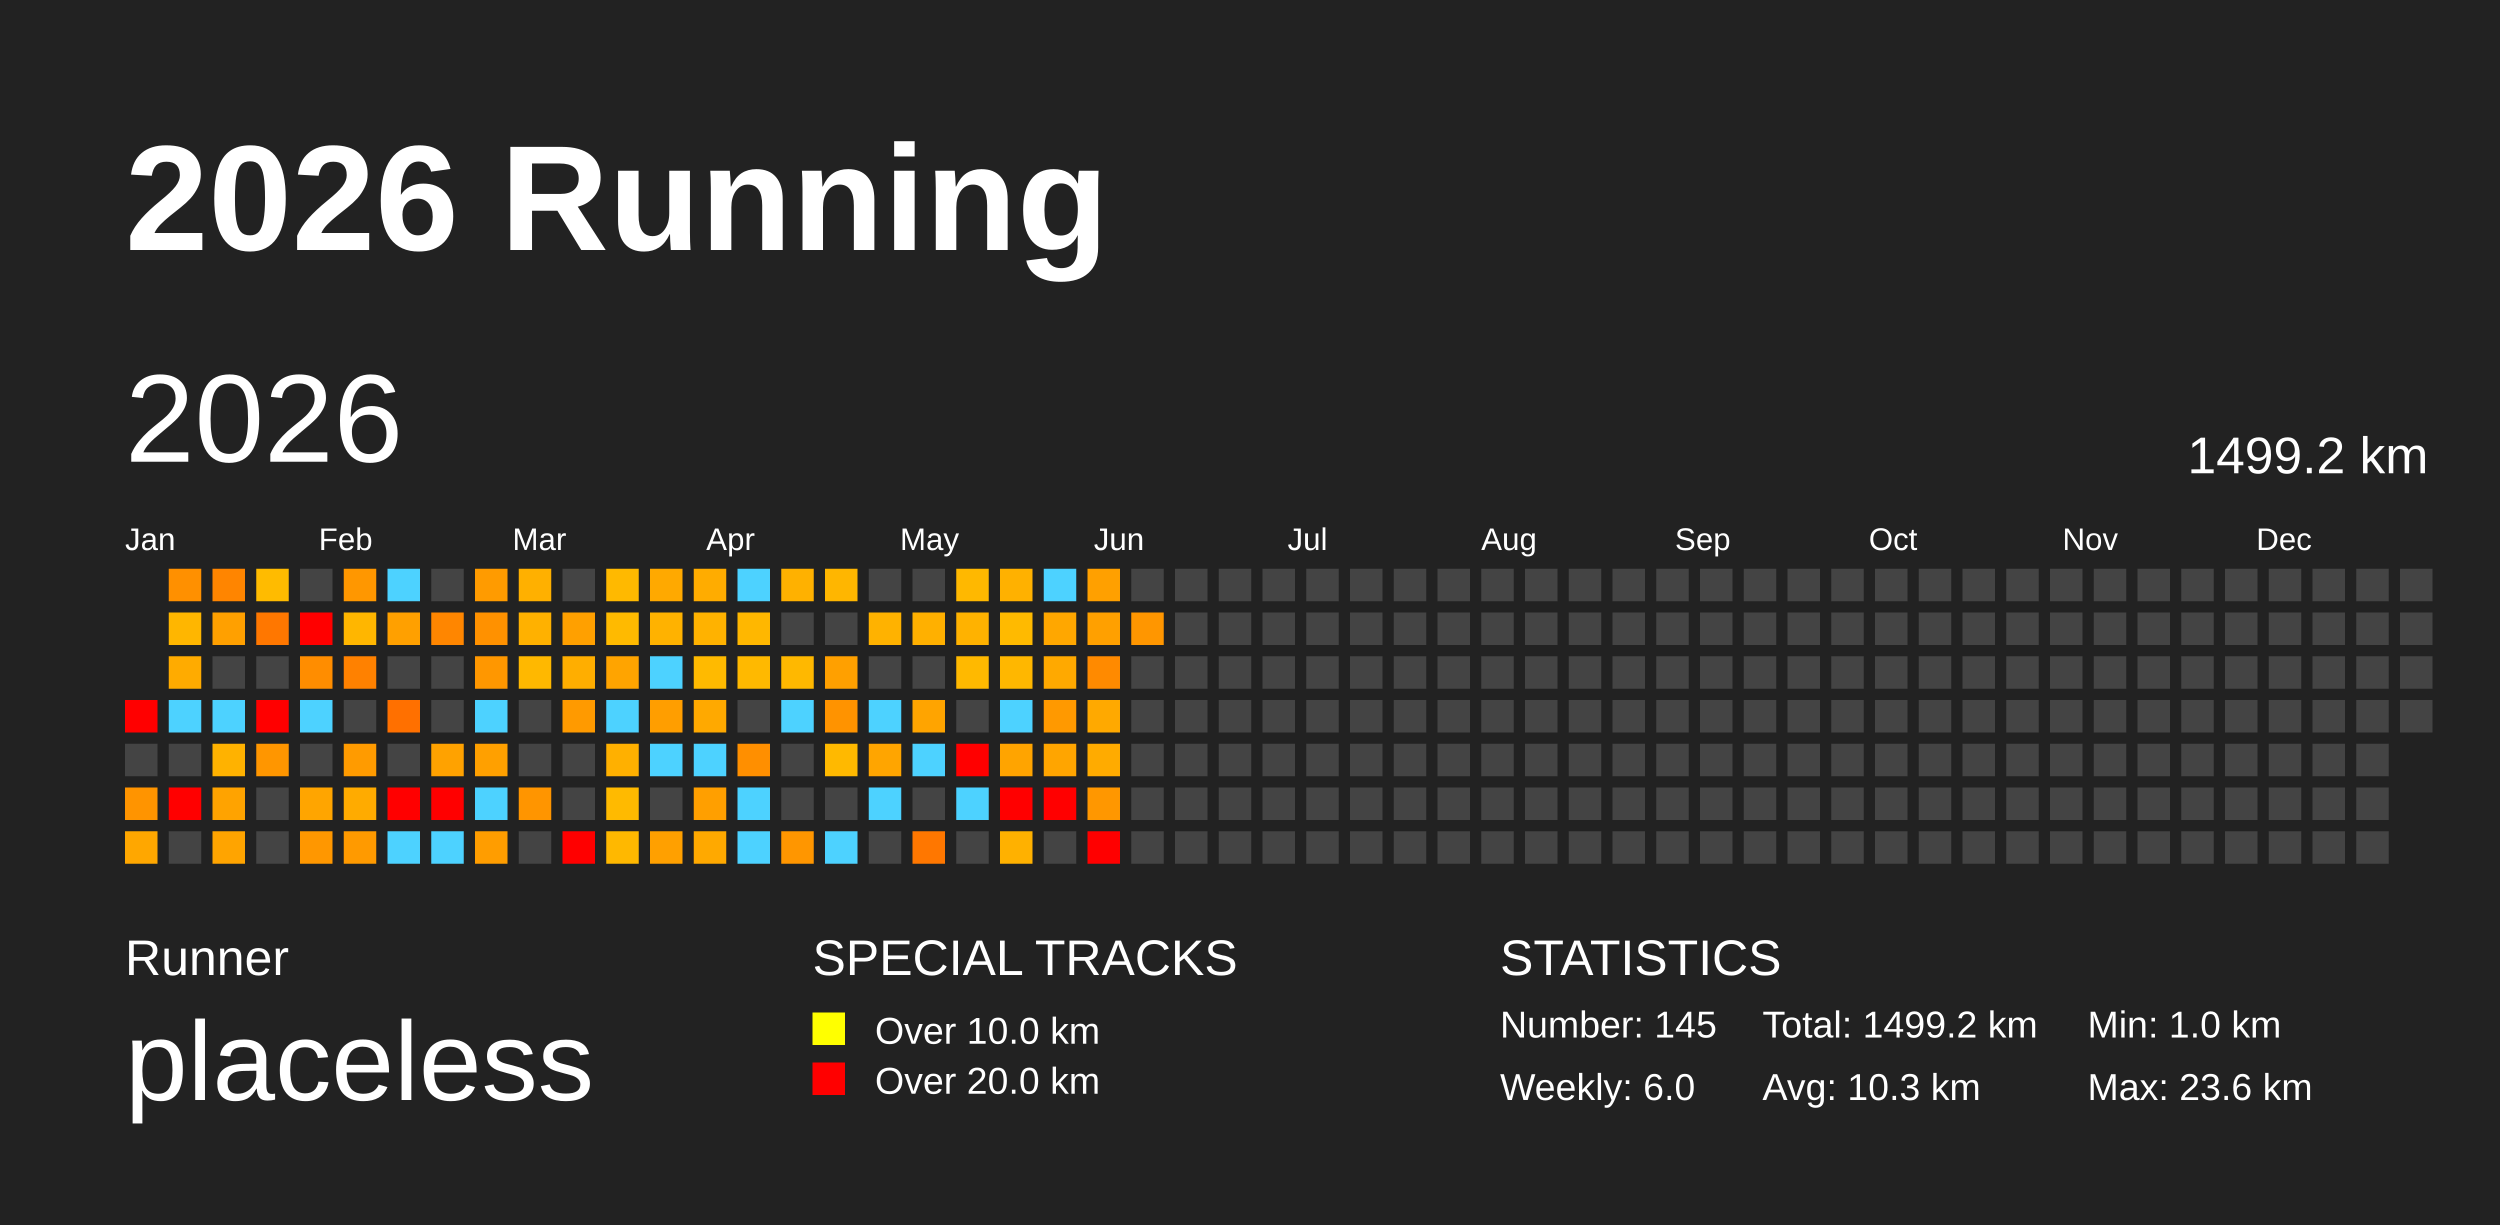
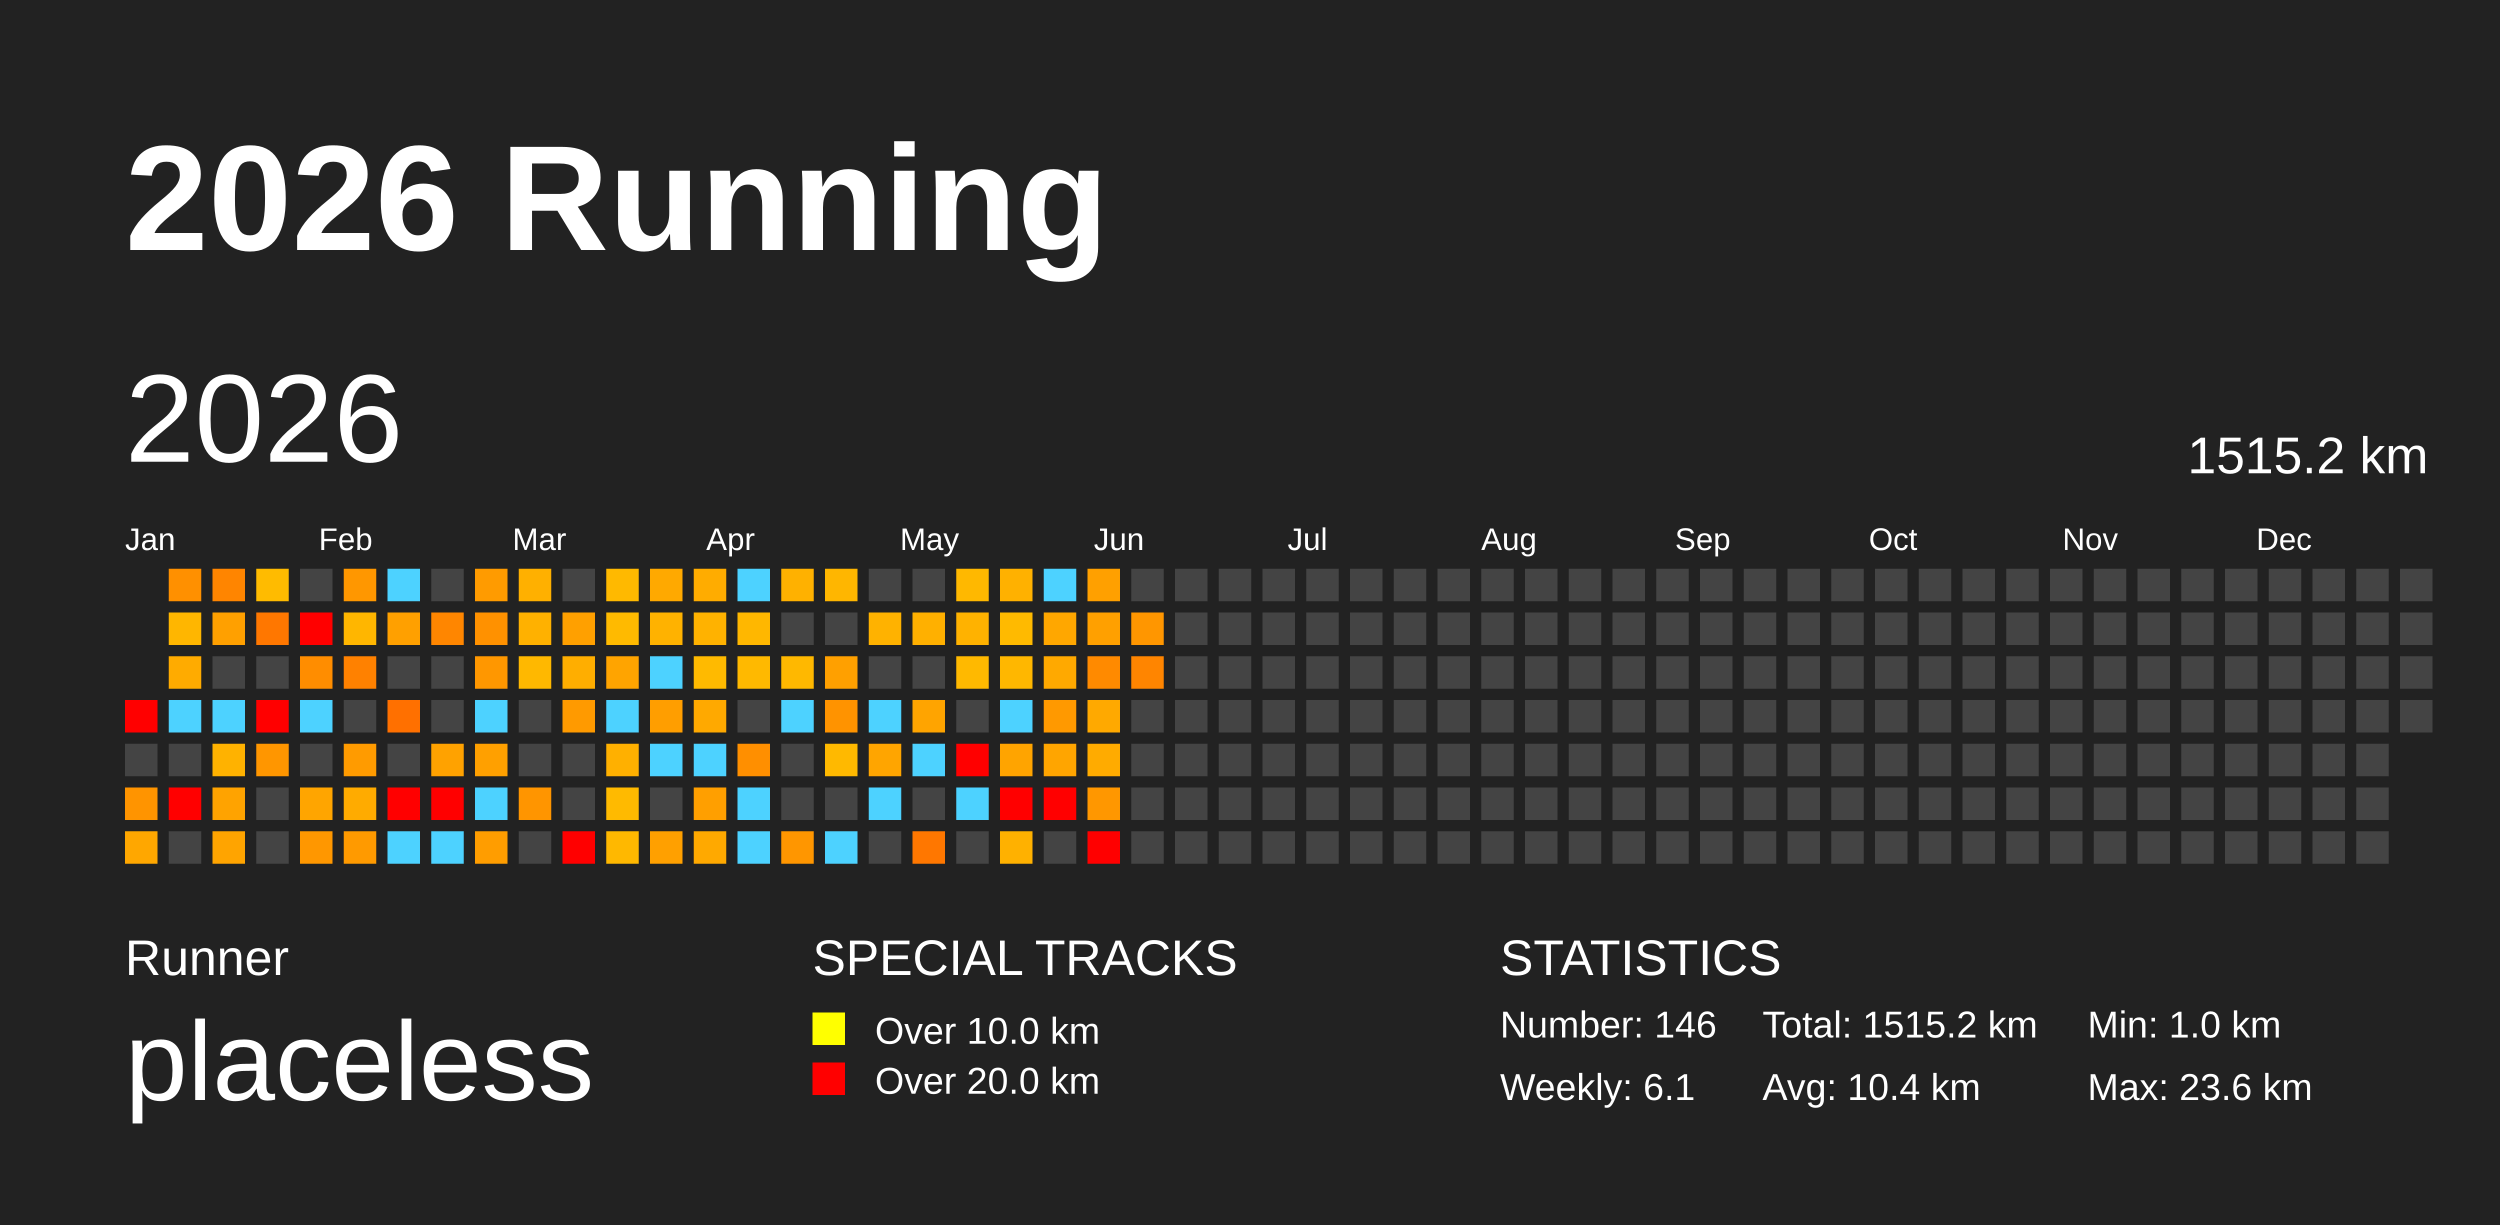
<svg xmlns="http://www.w3.org/2000/svg" baseProfile="full" height="98mm" version="1.1" viewBox="0,0,200,98" width="200mm">
  <defs />
  <rect fill="#222222" height="98" width="200" x="0" y="0" />
  <text fill="#FFFFFF" style="font-size:12px; font-family:Arial; font-weight:bold;" x="10" y="20">2026 Running</text>
  <text fill="#FFFFFF" style="font-size:4px; font-family:Arial" x="10" y="78">Runner</text>
  <text fill="#FFFFFF" style="font-size:9px; font-family:Arial" x="10" y="88">placeless</text>
  <text fill="#FFFFFF" style="font-size:4px; font-family:Arial" x="65" y="78">SPECIAL TRACKS</text>
  <rect fill="yellow" height="2.6" width="2.6" x="65" y="81" />
  <text fill="#FFFFFF" style="font-size:3px; font-family:Arial" x="70" y="83.5">Over 10.0 km</text>
  <rect fill="red" height="2.6" width="2.6" x="65" y="85" />
  <text fill="#FFFFFF" style="font-size:3px; font-family:Arial" x="70" y="87.5">Over 20.0 km</text>
  <text fill="#FFFFFF" style="font-size:4px; font-family:Arial" x="120" y="78">STATISTICS</text>
-   <text fill="#FFFFFF" style="font-size:3px; font-family:Arial" x="120" y="83">Number: 145</text>
-   <text fill="#FFFFFF" style="font-size:3px; font-family:Arial" x="120" y="88">Weekly: 6.0</text>
-   <text fill="#FFFFFF" style="font-size:3px; font-family:Arial" x="141" y="83">Total: 1499.2 km</text>
-   <text fill="#FFFFFF" style="font-size:3px; font-family:Arial" x="141" y="88">Avg: 10.3 km</text>
+   <text fill="#FFFFFF" style="font-size:3px; font-family:Arial" x="120" y="83">Number: 146</text>
+   <text fill="#FFFFFF" style="font-size:3px; font-family:Arial" x="120" y="88">Weekly: 6.1</text>
+   <text fill="#FFFFFF" style="font-size:3px; font-family:Arial" x="141" y="83">Total: 1515.2 km</text>
+   <text fill="#FFFFFF" style="font-size:3px; font-family:Arial" x="141" y="88">Avg: 10.4 km</text>
  <text fill="#FFFFFF" style="font-size:3px; font-family:Arial" x="167" y="83">Min: 1.0 km</text>
  <text fill="#FFFFFF" style="font-size:3px; font-family:Arial" x="167" y="88">Max: 23.6 km</text>
  <text dominant-baseline="hanging" fill="#FFFFFF" style="font-size:10.0px; font-family:Arial;" x="10" y="30">2026</text>
-   <text dominant-baseline="hanging" fill="#FFFFFF" style="font-size:4.125px; font-family:Arial;" x="175" y="35">1499.2 km</text>
+   <text dominant-baseline="hanging" fill="#FFFFFF" style="font-size:4.125px; font-family:Arial;" x="175" y="35">1515.2 km</text>
  <text fill="#FFFFFF" style="font-size:2.5px; font-family:Arial" x="10.0" y="44">Jan</text>
  <text fill="#FFFFFF" style="font-size:2.5px; font-family:Arial" x="25.5" y="44">Feb</text>
  <text fill="#FFFFFF" style="font-size:2.5px; font-family:Arial" x="41.0" y="44">Mar</text>
  <text fill="#FFFFFF" style="font-size:2.5px; font-family:Arial" x="56.5" y="44">Apr</text>
  <text fill="#FFFFFF" style="font-size:2.5px; font-family:Arial" x="72.0" y="44">May</text>
  <text fill="#FFFFFF" style="font-size:2.5px; font-family:Arial" x="87.5" y="44">Jun</text>
  <text fill="#FFFFFF" style="font-size:2.5px; font-family:Arial" x="103.0" y="44">Jul</text>
  <text fill="#FFFFFF" style="font-size:2.5px; font-family:Arial" x="118.5" y="44">Aug</text>
  <text fill="#FFFFFF" style="font-size:2.5px; font-family:Arial" x="134.0" y="44">Sep</text>
  <text fill="#FFFFFF" style="font-size:2.5px; font-family:Arial" x="149.5" y="44">Oct</text>
  <text fill="#FFFFFF" style="font-size:2.5px; font-family:Arial" x="165.0" y="44">Nov</text>
  <text fill="#FFFFFF" style="font-size:2.5px; font-family:Arial" x="180.5" y="44">Dec</text>
  <rect fill="red" height="2.6" width="2.6" x="10.0" y="56.0" />
  <rect fill="#444444" height="2.6" width="2.6" x="10.0" y="59.5" />
  <rect fill="#ff9400" height="2.6" width="2.6" x="10.0" y="63.0" />
  <rect fill="#ffa700" height="2.6" width="2.6" x="10.0" y="66.5" />
  <rect fill="#ff9000" height="2.6" width="2.6" x="13.5" y="45.5" />
  <rect fill="#ffb600" height="2.6" width="2.6" x="13.5" y="49.0" />
  <rect fill="#ffab00" height="2.6" width="2.6" x="13.5" y="52.5" />
  <rect fill="#4dd2ff" height="2.6" width="2.6" x="13.5" y="56.0" />
  <rect fill="#444444" height="2.6" width="2.6" x="13.5" y="59.5" />
  <rect fill="red" height="2.6" width="2.6" x="13.5" y="63.0" />
  <rect fill="#444444" height="2.6" width="2.6" x="13.5" y="66.5" />
  <rect fill="#ff8500" height="2.6" width="2.6" x="17.0" y="45.5" />
  <rect fill="#ffa000" height="2.6" width="2.6" x="17.0" y="49.0" />
  <rect fill="#444444" height="2.6" width="2.6" x="17.0" y="52.5" />
  <rect fill="#4dd2ff" height="2.6" width="2.6" x="17.0" y="56.0" />
  <rect fill="#ffb200" height="2.6" width="2.6" x="17.0" y="59.5" />
  <rect fill="#ffa300" height="2.6" width="2.6" x="17.0" y="63.0" />
  <rect fill="#ffa400" height="2.6" width="2.6" x="17.0" y="66.5" />
  <rect fill="#ffbb00" height="2.6" width="2.6" x="20.5" y="45.5" />
  <rect fill="#ff7700" height="2.6" width="2.6" x="20.5" y="49.0" />
  <rect fill="#444444" height="2.6" width="2.6" x="20.5" y="52.5" />
  <rect fill="red" height="2.6" width="2.6" x="20.5" y="56.0" />
  <rect fill="#ff9600" height="2.6" width="2.6" x="20.5" y="59.5" />
  <rect fill="#444444" height="2.6" width="2.6" x="20.5" y="63.0" />
  <rect fill="#444444" height="2.6" width="2.6" x="20.5" y="66.5" />
  <rect fill="#444444" height="2.6" width="2.6" x="24.0" y="45.5" />
  <rect fill="red" height="2.6" width="2.6" x="24.0" y="49.0" />
  <rect fill="#ff8d00" height="2.6" width="2.6" x="24.0" y="52.5" />
  <rect fill="#4dd2ff" height="2.6" width="2.6" x="24.0" y="56.0" />
  <rect fill="#444444" height="2.6" width="2.6" x="24.0" y="59.5" />
  <rect fill="#ffa500" height="2.6" width="2.6" x="24.0" y="63.0" />
  <rect fill="#ff9700" height="2.6" width="2.6" x="24.0" y="66.5" />
  <rect fill="#ff9700" height="2.6" width="2.6" x="27.5" y="45.5" />
  <rect fill="#ffb600" height="2.6" width="2.6" x="27.5" y="49.0" />
  <rect fill="#ff8100" height="2.6" width="2.6" x="27.5" y="52.5" />
  <rect fill="#444444" height="2.6" width="2.6" x="27.5" y="56.0" />
  <rect fill="#ff9b00" height="2.6" width="2.6" x="27.5" y="59.5" />
  <rect fill="#ffab00" height="2.6" width="2.6" x="27.5" y="63.0" />
  <rect fill="#ff9a00" height="2.6" width="2.6" x="27.5" y="66.5" />
  <rect fill="#4dd2ff" height="2.6" width="2.6" x="31.0" y="45.5" />
  <rect fill="#ffa000" height="2.6" width="2.6" x="31.0" y="49.0" />
  <rect fill="#444444" height="2.6" width="2.6" x="31.0" y="52.5" />
  <rect fill="#ff7000" height="2.6" width="2.6" x="31.0" y="56.0" />
  <rect fill="#444444" height="2.6" width="2.6" x="31.0" y="59.5" />
  <rect fill="red" height="2.6" width="2.6" x="31.0" y="63.0" />
  <rect fill="#4dd2ff" height="2.6" width="2.6" x="31.0" y="66.5" />
  <rect fill="#444444" height="2.6" width="2.6" x="34.5" y="45.5" />
  <rect fill="#ff8600" height="2.6" width="2.6" x="34.5" y="49.0" />
  <rect fill="#444444" height="2.6" width="2.6" x="34.5" y="52.5" />
  <rect fill="#444444" height="2.6" width="2.6" x="34.5" y="56.0" />
  <rect fill="#ffa200" height="2.6" width="2.6" x="34.5" y="59.5" />
  <rect fill="red" height="2.6" width="2.6" x="34.5" y="63.0" />
  <rect fill="#4dd2ff" height="2.6" width="2.6" x="34.5" y="66.5" />
  <rect fill="#ff9b00" height="2.6" width="2.6" x="38.0" y="45.5" />
  <rect fill="#ff9100" height="2.6" width="2.6" x="38.0" y="49.0" />
  <rect fill="#ff9700" height="2.6" width="2.6" x="38.0" y="52.5" />
  <rect fill="#4dd2ff" height="2.6" width="2.6" x="38.0" y="56.0" />
  <rect fill="#ffa000" height="2.6" width="2.6" x="38.0" y="59.5" />
  <rect fill="#4dd2ff" height="2.6" width="2.6" x="38.0" y="63.0" />
  <rect fill="#ff9d00" height="2.6" width="2.6" x="38.0" y="66.5" />
  <rect fill="#ffb000" height="2.6" width="2.6" x="41.5" y="45.5" />
  <rect fill="#ffb100" height="2.6" width="2.6" x="41.5" y="49.0" />
  <rect fill="#ffb800" height="2.6" width="2.6" x="41.5" y="52.5" />
  <rect fill="#444444" height="2.6" width="2.6" x="41.5" y="56.0" />
  <rect fill="#444444" height="2.6" width="2.6" x="41.5" y="59.5" />
  <rect fill="#ff9500" height="2.6" width="2.6" x="41.5" y="63.0" />
  <rect fill="#444444" height="2.6" width="2.6" x="41.5" y="66.5" />
  <rect fill="#444444" height="2.6" width="2.6" x="45.0" y="45.5" />
  <rect fill="#ffa000" height="2.6" width="2.6" x="45.0" y="49.0" />
  <rect fill="#ffae00" height="2.6" width="2.6" x="45.0" y="52.5" />
  <rect fill="#ff9a00" height="2.6" width="2.6" x="45.0" y="56.0" />
  <rect fill="#444444" height="2.6" width="2.6" x="45.0" y="59.5" />
  <rect fill="#444444" height="2.6" width="2.6" x="45.0" y="63.0" />
  <rect fill="red" height="2.6" width="2.6" x="45.0" y="66.5" />
  <rect fill="#ffb900" height="2.6" width="2.6" x="48.5" y="45.5" />
  <rect fill="#ffba00" height="2.6" width="2.6" x="48.5" y="49.0" />
  <rect fill="#ffa400" height="2.6" width="2.6" x="48.5" y="52.5" />
  <rect fill="#4dd2ff" height="2.6" width="2.6" x="48.5" y="56.0" />
  <rect fill="#ffb000" height="2.6" width="2.6" x="48.5" y="59.5" />
  <rect fill="#ffba00" height="2.6" width="2.6" x="48.5" y="63.0" />
  <rect fill="#ffb800" height="2.6" width="2.6" x="48.5" y="66.5" />
  <rect fill="#ffa900" height="2.6" width="2.6" x="52.0" y="45.5" />
  <rect fill="#ffb200" height="2.6" width="2.6" x="52.0" y="49.0" />
  <rect fill="#4dd2ff" height="2.6" width="2.6" x="52.0" y="52.5" />
  <rect fill="#ff9e00" height="2.6" width="2.6" x="52.0" y="56.0" />
  <rect fill="#4dd2ff" height="2.6" width="2.6" x="52.0" y="59.5" />
  <rect fill="#444444" height="2.6" width="2.6" x="52.0" y="63.0" />
  <rect fill="#ffa000" height="2.6" width="2.6" x="52.0" y="66.5" />
  <rect fill="#ffac00" height="2.6" width="2.6" x="55.5" y="45.5" />
  <rect fill="#ffb200" height="2.6" width="2.6" x="55.5" y="49.0" />
  <rect fill="#ffba00" height="2.6" width="2.6" x="55.5" y="52.5" />
  <rect fill="#ffa900" height="2.6" width="2.6" x="55.5" y="56.0" />
  <rect fill="#4dd2ff" height="2.6" width="2.6" x="55.5" y="59.5" />
  <rect fill="#ff9f00" height="2.6" width="2.6" x="55.5" y="63.0" />
  <rect fill="#ffa900" height="2.6" width="2.6" x="55.5" y="66.5" />
  <rect fill="#4dd2ff" height="2.6" width="2.6" x="59.0" y="45.5" />
  <rect fill="#ffb700" height="2.6" width="2.6" x="59.0" y="49.0" />
  <rect fill="#ffb900" height="2.6" width="2.6" x="59.0" y="52.5" />
  <rect fill="#444444" height="2.6" width="2.6" x="59.0" y="56.0" />
  <rect fill="#ff8f00" height="2.6" width="2.6" x="59.0" y="59.5" />
  <rect fill="#4dd2ff" height="2.6" width="2.6" x="59.0" y="63.0" />
  <rect fill="#4dd2ff" height="2.6" width="2.6" x="59.0" y="66.5" />
  <rect fill="#ffb100" height="2.6" width="2.6" x="62.5" y="45.5" />
  <rect fill="#444444" height="2.6" width="2.6" x="62.5" y="49.0" />
  <rect fill="#ffb800" height="2.6" width="2.6" x="62.5" y="52.5" />
  <rect fill="#4dd2ff" height="2.6" width="2.6" x="62.5" y="56.0" />
  <rect fill="#444444" height="2.6" width="2.6" x="62.5" y="59.5" />
  <rect fill="#444444" height="2.6" width="2.6" x="62.5" y="63.0" />
  <rect fill="#ff9600" height="2.6" width="2.6" x="62.5" y="66.5" />
  <rect fill="#ffb600" height="2.6" width="2.6" x="66.0" y="45.5" />
  <rect fill="#444444" height="2.6" width="2.6" x="66.0" y="49.0" />
  <rect fill="#ffa000" height="2.6" width="2.6" x="66.0" y="52.5" />
  <rect fill="#ff9300" height="2.6" width="2.6" x="66.0" y="56.0" />
  <rect fill="#ffb900" height="2.6" width="2.6" x="66.0" y="59.5" />
  <rect fill="#444444" height="2.6" width="2.6" x="66.0" y="63.0" />
  <rect fill="#4dd2ff" height="2.6" width="2.6" x="66.0" y="66.5" />
  <rect fill="#444444" height="2.6" width="2.6" x="69.5" y="45.5" />
  <rect fill="#ffb200" height="2.6" width="2.6" x="69.5" y="49.0" />
  <rect fill="#444444" height="2.6" width="2.6" x="69.5" y="52.5" />
  <rect fill="#4dd2ff" height="2.6" width="2.6" x="69.5" y="56.0" />
  <rect fill="#ffa500" height="2.6" width="2.6" x="69.5" y="59.5" />
  <rect fill="#4dd2ff" height="2.6" width="2.6" x="69.5" y="63.0" />
  <rect fill="#444444" height="2.6" width="2.6" x="69.5" y="66.5" />
  <rect fill="#444444" height="2.6" width="2.6" x="73.0" y="45.5" />
  <rect fill="#ffb000" height="2.6" width="2.6" x="73.0" y="49.0" />
  <rect fill="#444444" height="2.6" width="2.6" x="73.0" y="52.5" />
  <rect fill="#ffa400" height="2.6" width="2.6" x="73.0" y="56.0" />
  <rect fill="#4dd2ff" height="2.6" width="2.6" x="73.0" y="59.5" />
  <rect fill="#444444" height="2.6" width="2.6" x="73.0" y="63.0" />
  <rect fill="#ff7700" height="2.6" width="2.6" x="73.0" y="66.5" />
  <rect fill="#ffb800" height="2.6" width="2.6" x="76.5" y="45.5" />
  <rect fill="#ffb200" height="2.6" width="2.6" x="76.5" y="49.0" />
  <rect fill="#ffb900" height="2.6" width="2.6" x="76.5" y="52.5" />
  <rect fill="#444444" height="2.6" width="2.6" x="76.5" y="56.0" />
  <rect fill="red" height="2.6" width="2.6" x="76.5" y="59.5" />
  <rect fill="#4dd2ff" height="2.6" width="2.6" x="76.5" y="63.0" />
  <rect fill="#444444" height="2.6" width="2.6" x="76.5" y="66.5" />
  <rect fill="#ffb100" height="2.6" width="2.6" x="80.0" y="45.5" />
  <rect fill="#ffba00" height="2.6" width="2.6" x="80.0" y="49.0" />
  <rect fill="#ffb700" height="2.6" width="2.6" x="80.0" y="52.5" />
  <rect fill="#4dd2ff" height="2.6" width="2.6" x="80.0" y="56.0" />
  <rect fill="#ffa400" height="2.6" width="2.6" x="80.0" y="59.5" />
  <rect fill="red" height="2.6" width="2.6" x="80.0" y="63.0" />
  <rect fill="#ffb100" height="2.6" width="2.6" x="80.0" y="66.5" />
  <rect fill="#4dd2ff" height="2.6" width="2.6" x="83.5" y="45.5" />
  <rect fill="#ffa700" height="2.6" width="2.6" x="83.5" y="49.0" />
  <rect fill="#ffa900" height="2.6" width="2.6" x="83.5" y="52.5" />
  <rect fill="#ff9900" height="2.6" width="2.6" x="83.5" y="56.0" />
  <rect fill="#ffa500" height="2.6" width="2.6" x="83.5" y="59.5" />
  <rect fill="red" height="2.6" width="2.6" x="83.5" y="63.0" />
  <rect fill="#444444" height="2.6" width="2.6" x="83.5" y="66.5" />
  <rect fill="#ffa000" height="2.6" width="2.6" x="87.0" y="45.5" />
  <rect fill="#ffa000" height="2.6" width="2.6" x="87.0" y="49.0" />
  <rect fill="#ff8a00" height="2.6" width="2.6" x="87.0" y="52.5" />
  <rect fill="#ffa900" height="2.6" width="2.6" x="87.0" y="56.0" />
  <rect fill="#ffab00" height="2.6" width="2.6" x="87.0" y="59.5" />
  <rect fill="#ff9700" height="2.6" width="2.6" x="87.0" y="63.0" />
  <rect fill="red" height="2.6" width="2.6" x="87.0" y="66.5" />
  <rect fill="#444444" height="2.6" width="2.6" x="90.5" y="45.5" />
  <rect fill="#ff9600" height="2.6" width="2.6" x="90.5" y="49.0" />
-   <rect fill="#444444" height="2.6" width="2.6" x="90.5" y="52.5" />
+   <rect fill="#ff8500" height="2.6" width="2.6" x="90.5" y="52.5" />
  <rect fill="#444444" height="2.6" width="2.6" x="90.5" y="56.0" />
  <rect fill="#444444" height="2.6" width="2.6" x="90.5" y="59.5" />
  <rect fill="#444444" height="2.6" width="2.6" x="90.5" y="63.0" />
  <rect fill="#444444" height="2.6" width="2.6" x="90.5" y="66.5" />
  <rect fill="#444444" height="2.6" width="2.6" x="94.0" y="45.5" />
  <rect fill="#444444" height="2.6" width="2.6" x="94.0" y="49.0" />
  <rect fill="#444444" height="2.6" width="2.6" x="94.0" y="52.5" />
  <rect fill="#444444" height="2.6" width="2.6" x="94.0" y="56.0" />
  <rect fill="#444444" height="2.6" width="2.6" x="94.0" y="59.5" />
  <rect fill="#444444" height="2.6" width="2.6" x="94.0" y="63.0" />
  <rect fill="#444444" height="2.6" width="2.6" x="94.0" y="66.5" />
  <rect fill="#444444" height="2.6" width="2.6" x="97.5" y="45.5" />
  <rect fill="#444444" height="2.6" width="2.6" x="97.5" y="49.0" />
  <rect fill="#444444" height="2.6" width="2.6" x="97.5" y="52.5" />
  <rect fill="#444444" height="2.6" width="2.6" x="97.5" y="56.0" />
  <rect fill="#444444" height="2.6" width="2.6" x="97.5" y="59.5" />
  <rect fill="#444444" height="2.6" width="2.6" x="97.5" y="63.0" />
  <rect fill="#444444" height="2.6" width="2.6" x="97.5" y="66.5" />
  <rect fill="#444444" height="2.6" width="2.6" x="101.0" y="45.5" />
  <rect fill="#444444" height="2.6" width="2.6" x="101.0" y="49.0" />
  <rect fill="#444444" height="2.6" width="2.6" x="101.0" y="52.5" />
  <rect fill="#444444" height="2.6" width="2.6" x="101.0" y="56.0" />
  <rect fill="#444444" height="2.6" width="2.6" x="101.0" y="59.5" />
  <rect fill="#444444" height="2.6" width="2.6" x="101.0" y="63.0" />
  <rect fill="#444444" height="2.6" width="2.6" x="101.0" y="66.5" />
  <rect fill="#444444" height="2.6" width="2.6" x="104.5" y="45.5" />
  <rect fill="#444444" height="2.6" width="2.6" x="104.5" y="49.0" />
  <rect fill="#444444" height="2.6" width="2.6" x="104.5" y="52.5" />
  <rect fill="#444444" height="2.6" width="2.6" x="104.5" y="56.0" />
  <rect fill="#444444" height="2.6" width="2.6" x="104.5" y="59.5" />
  <rect fill="#444444" height="2.6" width="2.6" x="104.5" y="63.0" />
  <rect fill="#444444" height="2.6" width="2.6" x="104.5" y="66.5" />
  <rect fill="#444444" height="2.6" width="2.6" x="108.0" y="45.5" />
  <rect fill="#444444" height="2.6" width="2.6" x="108.0" y="49.0" />
  <rect fill="#444444" height="2.6" width="2.6" x="108.0" y="52.5" />
  <rect fill="#444444" height="2.6" width="2.6" x="108.0" y="56.0" />
  <rect fill="#444444" height="2.6" width="2.6" x="108.0" y="59.5" />
  <rect fill="#444444" height="2.6" width="2.6" x="108.0" y="63.0" />
  <rect fill="#444444" height="2.6" width="2.6" x="108.0" y="66.5" />
  <rect fill="#444444" height="2.6" width="2.6" x="111.5" y="45.5" />
  <rect fill="#444444" height="2.6" width="2.6" x="111.5" y="49.0" />
  <rect fill="#444444" height="2.6" width="2.6" x="111.5" y="52.5" />
  <rect fill="#444444" height="2.6" width="2.6" x="111.5" y="56.0" />
  <rect fill="#444444" height="2.6" width="2.6" x="111.5" y="59.5" />
  <rect fill="#444444" height="2.6" width="2.6" x="111.5" y="63.0" />
  <rect fill="#444444" height="2.6" width="2.6" x="111.5" y="66.5" />
  <rect fill="#444444" height="2.6" width="2.6" x="115.0" y="45.5" />
  <rect fill="#444444" height="2.6" width="2.6" x="115.0" y="49.0" />
  <rect fill="#444444" height="2.6" width="2.6" x="115.0" y="52.5" />
  <rect fill="#444444" height="2.6" width="2.6" x="115.0" y="56.0" />
  <rect fill="#444444" height="2.6" width="2.6" x="115.0" y="59.5" />
  <rect fill="#444444" height="2.6" width="2.6" x="115.0" y="63.0" />
  <rect fill="#444444" height="2.6" width="2.6" x="115.0" y="66.5" />
  <rect fill="#444444" height="2.6" width="2.6" x="118.5" y="45.5" />
  <rect fill="#444444" height="2.6" width="2.6" x="118.5" y="49.0" />
  <rect fill="#444444" height="2.6" width="2.6" x="118.5" y="52.5" />
  <rect fill="#444444" height="2.6" width="2.6" x="118.5" y="56.0" />
  <rect fill="#444444" height="2.6" width="2.6" x="118.5" y="59.5" />
  <rect fill="#444444" height="2.6" width="2.6" x="118.5" y="63.0" />
  <rect fill="#444444" height="2.6" width="2.6" x="118.5" y="66.5" />
  <rect fill="#444444" height="2.6" width="2.6" x="122.0" y="45.5" />
  <rect fill="#444444" height="2.6" width="2.6" x="122.0" y="49.0" />
  <rect fill="#444444" height="2.6" width="2.6" x="122.0" y="52.5" />
  <rect fill="#444444" height="2.6" width="2.6" x="122.0" y="56.0" />
  <rect fill="#444444" height="2.6" width="2.6" x="122.0" y="59.5" />
  <rect fill="#444444" height="2.6" width="2.6" x="122.0" y="63.0" />
  <rect fill="#444444" height="2.6" width="2.6" x="122.0" y="66.5" />
  <rect fill="#444444" height="2.6" width="2.6" x="125.5" y="45.5" />
  <rect fill="#444444" height="2.6" width="2.6" x="125.5" y="49.0" />
  <rect fill="#444444" height="2.6" width="2.6" x="125.5" y="52.5" />
  <rect fill="#444444" height="2.6" width="2.6" x="125.5" y="56.0" />
  <rect fill="#444444" height="2.6" width="2.6" x="125.5" y="59.5" />
  <rect fill="#444444" height="2.6" width="2.6" x="125.5" y="63.0" />
  <rect fill="#444444" height="2.6" width="2.6" x="125.5" y="66.5" />
  <rect fill="#444444" height="2.6" width="2.6" x="129.0" y="45.5" />
  <rect fill="#444444" height="2.6" width="2.6" x="129.0" y="49.0" />
  <rect fill="#444444" height="2.6" width="2.6" x="129.0" y="52.5" />
  <rect fill="#444444" height="2.6" width="2.6" x="129.0" y="56.0" />
  <rect fill="#444444" height="2.6" width="2.6" x="129.0" y="59.5" />
  <rect fill="#444444" height="2.6" width="2.6" x="129.0" y="63.0" />
  <rect fill="#444444" height="2.6" width="2.6" x="129.0" y="66.5" />
  <rect fill="#444444" height="2.6" width="2.6" x="132.5" y="45.5" />
  <rect fill="#444444" height="2.6" width="2.6" x="132.5" y="49.0" />
  <rect fill="#444444" height="2.6" width="2.6" x="132.5" y="52.5" />
  <rect fill="#444444" height="2.6" width="2.6" x="132.5" y="56.0" />
  <rect fill="#444444" height="2.6" width="2.6" x="132.5" y="59.5" />
  <rect fill="#444444" height="2.6" width="2.6" x="132.5" y="63.0" />
  <rect fill="#444444" height="2.6" width="2.6" x="132.5" y="66.5" />
  <rect fill="#444444" height="2.6" width="2.6" x="136.0" y="45.5" />
  <rect fill="#444444" height="2.6" width="2.6" x="136.0" y="49.0" />
  <rect fill="#444444" height="2.6" width="2.6" x="136.0" y="52.5" />
  <rect fill="#444444" height="2.6" width="2.6" x="136.0" y="56.0" />
  <rect fill="#444444" height="2.6" width="2.6" x="136.0" y="59.5" />
  <rect fill="#444444" height="2.6" width="2.6" x="136.0" y="63.0" />
  <rect fill="#444444" height="2.6" width="2.6" x="136.0" y="66.5" />
  <rect fill="#444444" height="2.6" width="2.6" x="139.5" y="45.5" />
  <rect fill="#444444" height="2.6" width="2.6" x="139.5" y="49.0" />
  <rect fill="#444444" height="2.6" width="2.6" x="139.5" y="52.5" />
  <rect fill="#444444" height="2.6" width="2.6" x="139.5" y="56.0" />
  <rect fill="#444444" height="2.6" width="2.6" x="139.5" y="59.5" />
  <rect fill="#444444" height="2.6" width="2.6" x="139.5" y="63.0" />
  <rect fill="#444444" height="2.6" width="2.6" x="139.5" y="66.5" />
  <rect fill="#444444" height="2.6" width="2.6" x="143.0" y="45.5" />
  <rect fill="#444444" height="2.6" width="2.6" x="143.0" y="49.0" />
  <rect fill="#444444" height="2.6" width="2.6" x="143.0" y="52.5" />
  <rect fill="#444444" height="2.6" width="2.6" x="143.0" y="56.0" />
  <rect fill="#444444" height="2.6" width="2.6" x="143.0" y="59.5" />
  <rect fill="#444444" height="2.6" width="2.6" x="143.0" y="63.0" />
  <rect fill="#444444" height="2.6" width="2.6" x="143.0" y="66.5" />
  <rect fill="#444444" height="2.6" width="2.6" x="146.5" y="45.5" />
  <rect fill="#444444" height="2.6" width="2.6" x="146.5" y="49.0" />
  <rect fill="#444444" height="2.6" width="2.6" x="146.5" y="52.5" />
  <rect fill="#444444" height="2.6" width="2.6" x="146.5" y="56.0" />
  <rect fill="#444444" height="2.6" width="2.6" x="146.5" y="59.5" />
  <rect fill="#444444" height="2.6" width="2.6" x="146.5" y="63.0" />
  <rect fill="#444444" height="2.6" width="2.6" x="146.5" y="66.5" />
  <rect fill="#444444" height="2.6" width="2.6" x="150.0" y="45.5" />
  <rect fill="#444444" height="2.6" width="2.6" x="150.0" y="49.0" />
  <rect fill="#444444" height="2.6" width="2.6" x="150.0" y="52.5" />
  <rect fill="#444444" height="2.6" width="2.6" x="150.0" y="56.0" />
  <rect fill="#444444" height="2.6" width="2.6" x="150.0" y="59.5" />
  <rect fill="#444444" height="2.6" width="2.6" x="150.0" y="63.0" />
  <rect fill="#444444" height="2.6" width="2.6" x="150.0" y="66.5" />
  <rect fill="#444444" height="2.6" width="2.6" x="153.5" y="45.5" />
  <rect fill="#444444" height="2.6" width="2.6" x="153.5" y="49.0" />
  <rect fill="#444444" height="2.6" width="2.6" x="153.5" y="52.5" />
  <rect fill="#444444" height="2.6" width="2.6" x="153.5" y="56.0" />
  <rect fill="#444444" height="2.6" width="2.6" x="153.5" y="59.5" />
  <rect fill="#444444" height="2.6" width="2.6" x="153.5" y="63.0" />
  <rect fill="#444444" height="2.6" width="2.6" x="153.5" y="66.5" />
  <rect fill="#444444" height="2.6" width="2.6" x="157.0" y="45.5" />
  <rect fill="#444444" height="2.6" width="2.6" x="157.0" y="49.0" />
  <rect fill="#444444" height="2.6" width="2.6" x="157.0" y="52.5" />
  <rect fill="#444444" height="2.6" width="2.6" x="157.0" y="56.0" />
  <rect fill="#444444" height="2.6" width="2.6" x="157.0" y="59.5" />
  <rect fill="#444444" height="2.6" width="2.6" x="157.0" y="63.0" />
  <rect fill="#444444" height="2.6" width="2.6" x="157.0" y="66.5" />
  <rect fill="#444444" height="2.6" width="2.6" x="160.5" y="45.5" />
  <rect fill="#444444" height="2.6" width="2.6" x="160.5" y="49.0" />
  <rect fill="#444444" height="2.6" width="2.6" x="160.5" y="52.5" />
  <rect fill="#444444" height="2.6" width="2.6" x="160.5" y="56.0" />
  <rect fill="#444444" height="2.6" width="2.6" x="160.5" y="59.5" />
  <rect fill="#444444" height="2.6" width="2.6" x="160.5" y="63.0" />
  <rect fill="#444444" height="2.6" width="2.6" x="160.5" y="66.5" />
  <rect fill="#444444" height="2.6" width="2.6" x="164.0" y="45.5" />
  <rect fill="#444444" height="2.6" width="2.6" x="164.0" y="49.0" />
  <rect fill="#444444" height="2.6" width="2.6" x="164.0" y="52.5" />
  <rect fill="#444444" height="2.6" width="2.6" x="164.0" y="56.0" />
  <rect fill="#444444" height="2.6" width="2.6" x="164.0" y="59.5" />
  <rect fill="#444444" height="2.6" width="2.6" x="164.0" y="63.0" />
  <rect fill="#444444" height="2.6" width="2.6" x="164.0" y="66.5" />
  <rect fill="#444444" height="2.6" width="2.6" x="167.5" y="45.5" />
  <rect fill="#444444" height="2.6" width="2.6" x="167.5" y="49.0" />
  <rect fill="#444444" height="2.6" width="2.6" x="167.5" y="52.5" />
  <rect fill="#444444" height="2.6" width="2.6" x="167.5" y="56.0" />
  <rect fill="#444444" height="2.6" width="2.6" x="167.5" y="59.5" />
  <rect fill="#444444" height="2.6" width="2.6" x="167.5" y="63.0" />
  <rect fill="#444444" height="2.6" width="2.6" x="167.5" y="66.5" />
  <rect fill="#444444" height="2.6" width="2.6" x="171.0" y="45.5" />
  <rect fill="#444444" height="2.6" width="2.6" x="171.0" y="49.0" />
  <rect fill="#444444" height="2.6" width="2.6" x="171.0" y="52.5" />
  <rect fill="#444444" height="2.6" width="2.6" x="171.0" y="56.0" />
  <rect fill="#444444" height="2.6" width="2.6" x="171.0" y="59.5" />
  <rect fill="#444444" height="2.6" width="2.6" x="171.0" y="63.0" />
  <rect fill="#444444" height="2.6" width="2.6" x="171.0" y="66.5" />
  <rect fill="#444444" height="2.6" width="2.6" x="174.5" y="45.5" />
  <rect fill="#444444" height="2.6" width="2.6" x="174.5" y="49.0" />
  <rect fill="#444444" height="2.6" width="2.6" x="174.5" y="52.5" />
  <rect fill="#444444" height="2.6" width="2.6" x="174.5" y="56.0" />
  <rect fill="#444444" height="2.6" width="2.6" x="174.5" y="59.5" />
  <rect fill="#444444" height="2.6" width="2.6" x="174.5" y="63.0" />
  <rect fill="#444444" height="2.6" width="2.6" x="174.5" y="66.5" />
  <rect fill="#444444" height="2.6" width="2.6" x="178.0" y="45.5" />
  <rect fill="#444444" height="2.6" width="2.6" x="178.0" y="49.0" />
  <rect fill="#444444" height="2.6" width="2.6" x="178.0" y="52.5" />
  <rect fill="#444444" height="2.6" width="2.6" x="178.0" y="56.0" />
  <rect fill="#444444" height="2.6" width="2.6" x="178.0" y="59.5" />
  <rect fill="#444444" height="2.6" width="2.6" x="178.0" y="63.0" />
  <rect fill="#444444" height="2.6" width="2.6" x="178.0" y="66.5" />
  <rect fill="#444444" height="2.6" width="2.6" x="181.5" y="45.5" />
  <rect fill="#444444" height="2.6" width="2.6" x="181.5" y="49.0" />
  <rect fill="#444444" height="2.6" width="2.6" x="181.5" y="52.5" />
  <rect fill="#444444" height="2.6" width="2.6" x="181.5" y="56.0" />
  <rect fill="#444444" height="2.6" width="2.6" x="181.5" y="59.5" />
  <rect fill="#444444" height="2.6" width="2.6" x="181.5" y="63.0" />
  <rect fill="#444444" height="2.6" width="2.6" x="181.5" y="66.5" />
  <rect fill="#444444" height="2.6" width="2.6" x="185.0" y="45.5" />
  <rect fill="#444444" height="2.6" width="2.6" x="185.0" y="49.0" />
  <rect fill="#444444" height="2.6" width="2.6" x="185.0" y="52.5" />
  <rect fill="#444444" height="2.6" width="2.6" x="185.0" y="56.0" />
  <rect fill="#444444" height="2.6" width="2.6" x="185.0" y="59.5" />
  <rect fill="#444444" height="2.6" width="2.6" x="185.0" y="63.0" />
  <rect fill="#444444" height="2.6" width="2.6" x="185.0" y="66.5" />
  <rect fill="#444444" height="2.6" width="2.6" x="188.5" y="45.5" />
  <rect fill="#444444" height="2.6" width="2.6" x="188.5" y="49.0" />
  <rect fill="#444444" height="2.6" width="2.6" x="188.5" y="52.5" />
  <rect fill="#444444" height="2.6" width="2.6" x="188.5" y="56.0" />
  <rect fill="#444444" height="2.6" width="2.6" x="188.5" y="59.5" />
  <rect fill="#444444" height="2.6" width="2.6" x="188.5" y="63.0" />
  <rect fill="#444444" height="2.6" width="2.6" x="188.5" y="66.5" />
  <rect fill="#444444" height="2.6" width="2.6" x="192.0" y="45.5" />
  <rect fill="#444444" height="2.6" width="2.6" x="192.0" y="49.0" />
  <rect fill="#444444" height="2.6" width="2.6" x="192.0" y="52.5" />
  <rect fill="#444444" height="2.6" width="2.6" x="192.0" y="56.0" />
</svg>
